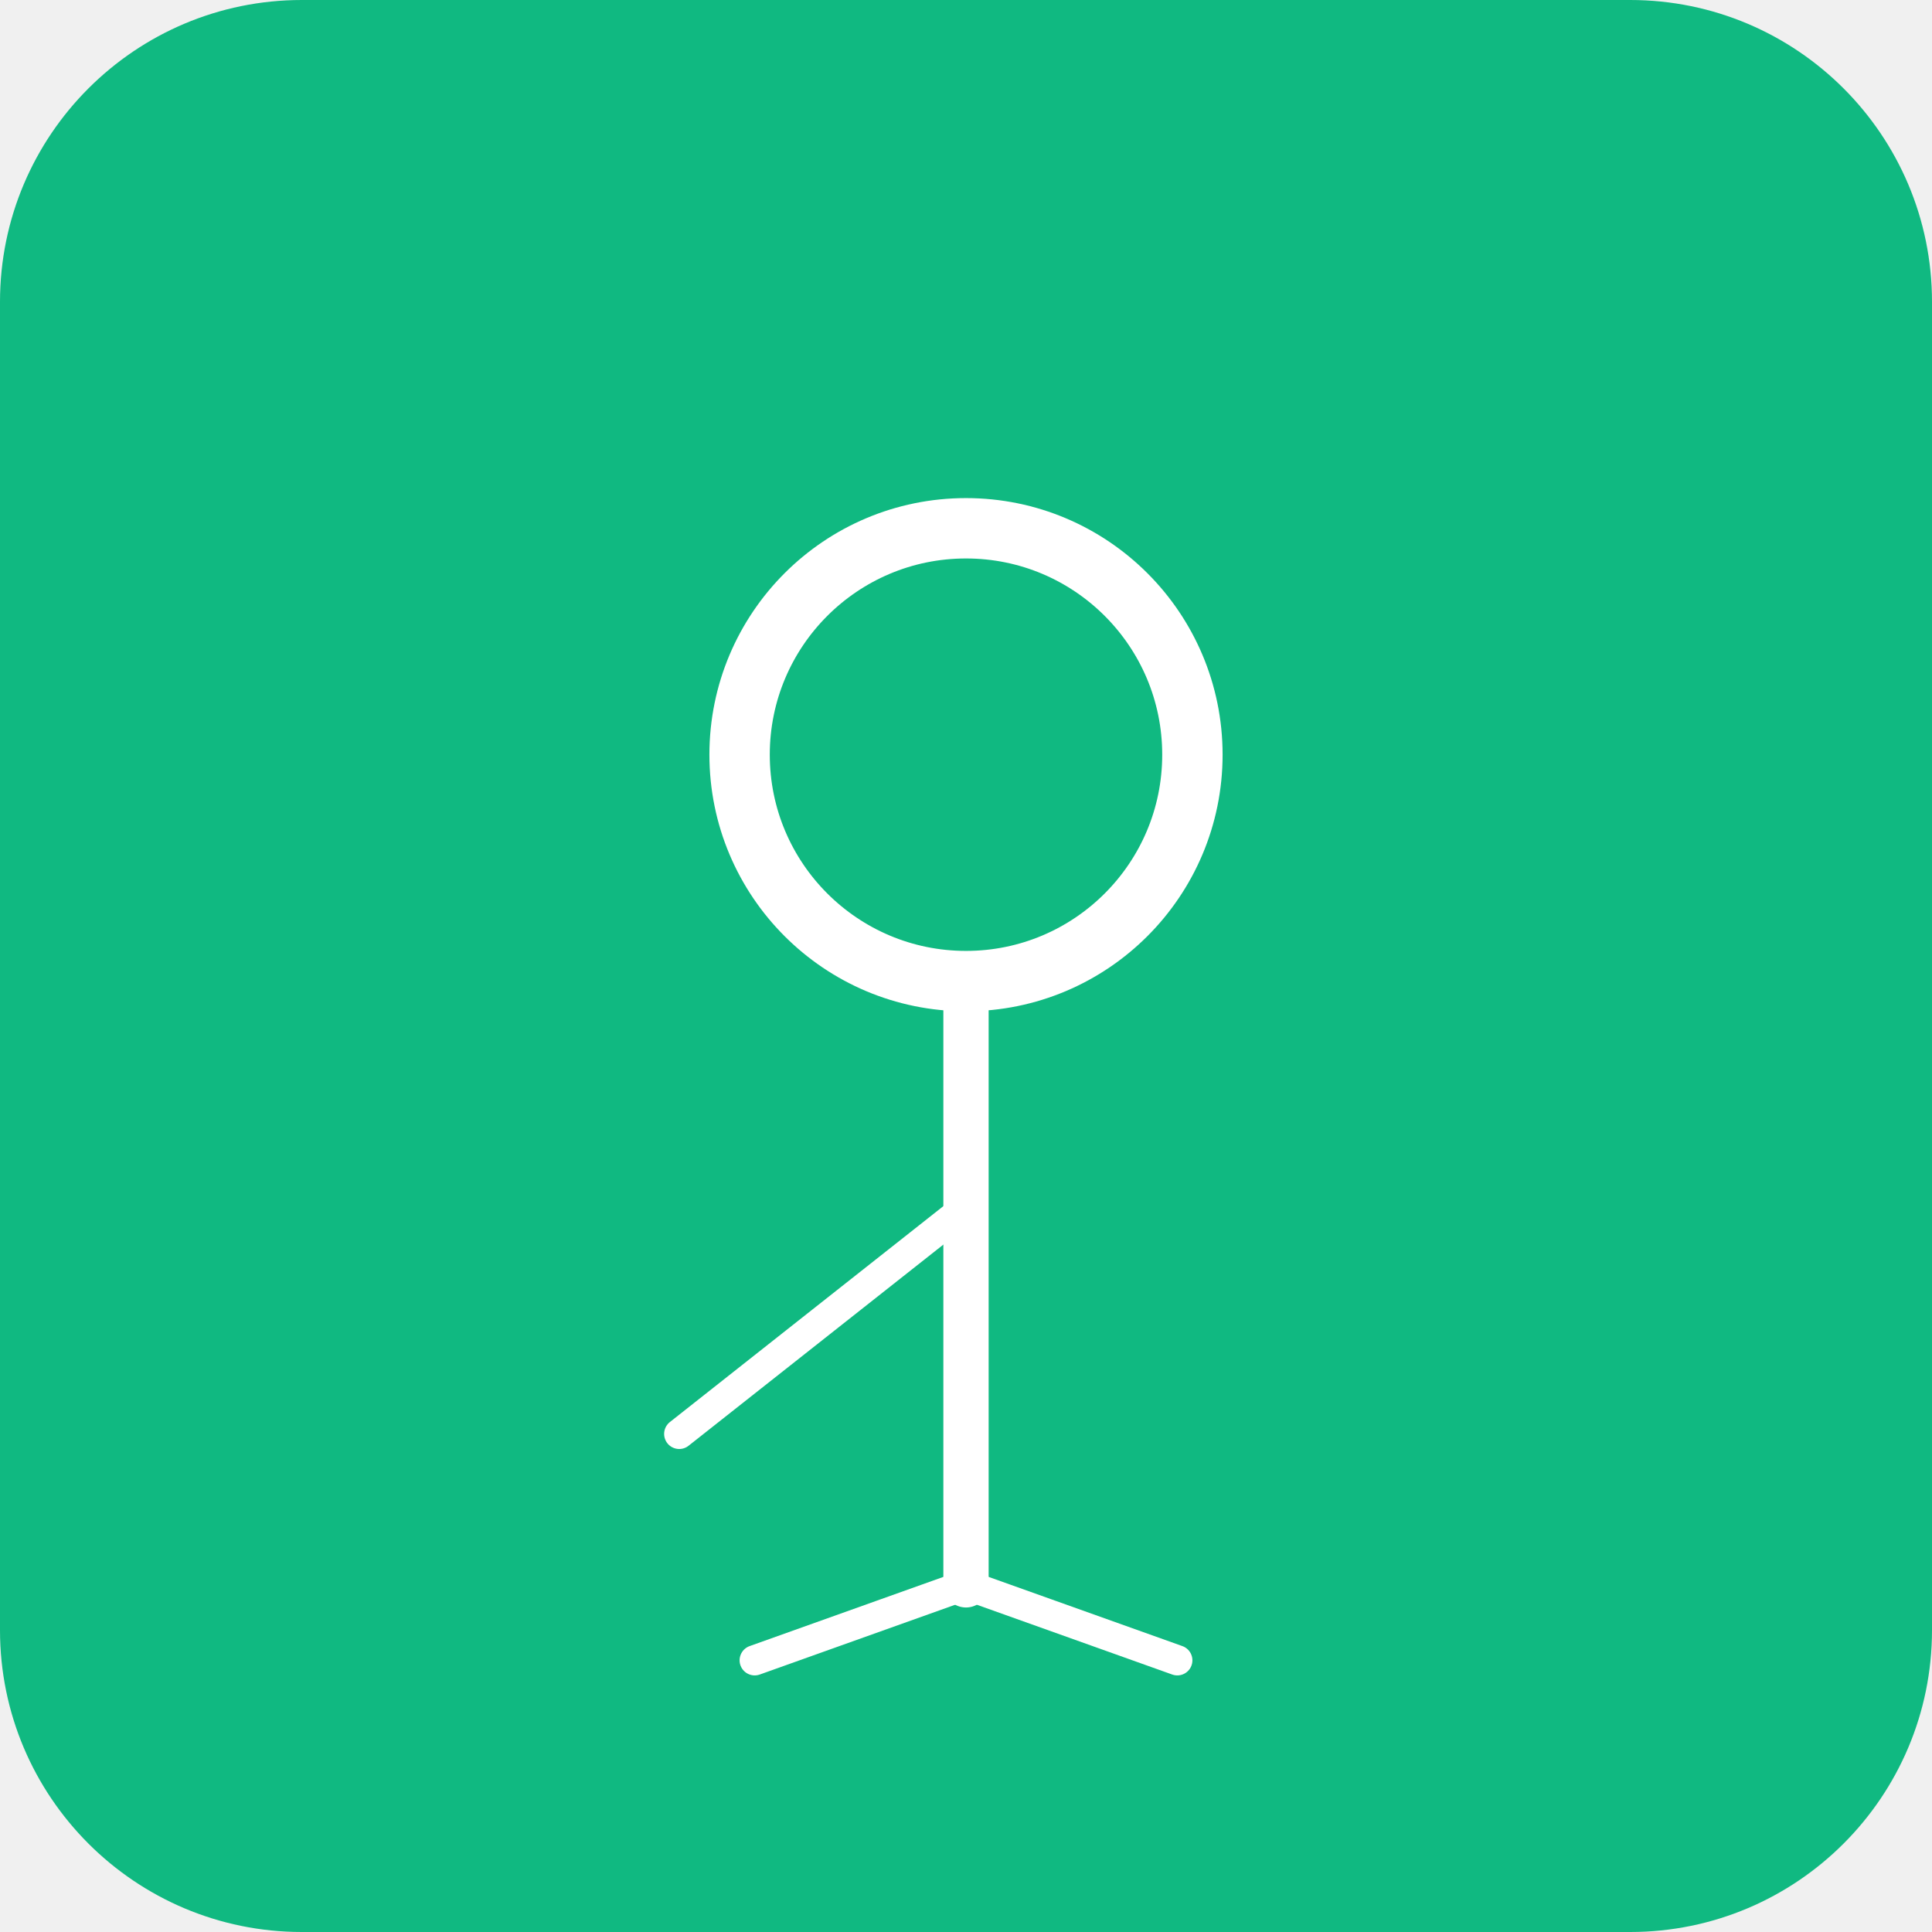
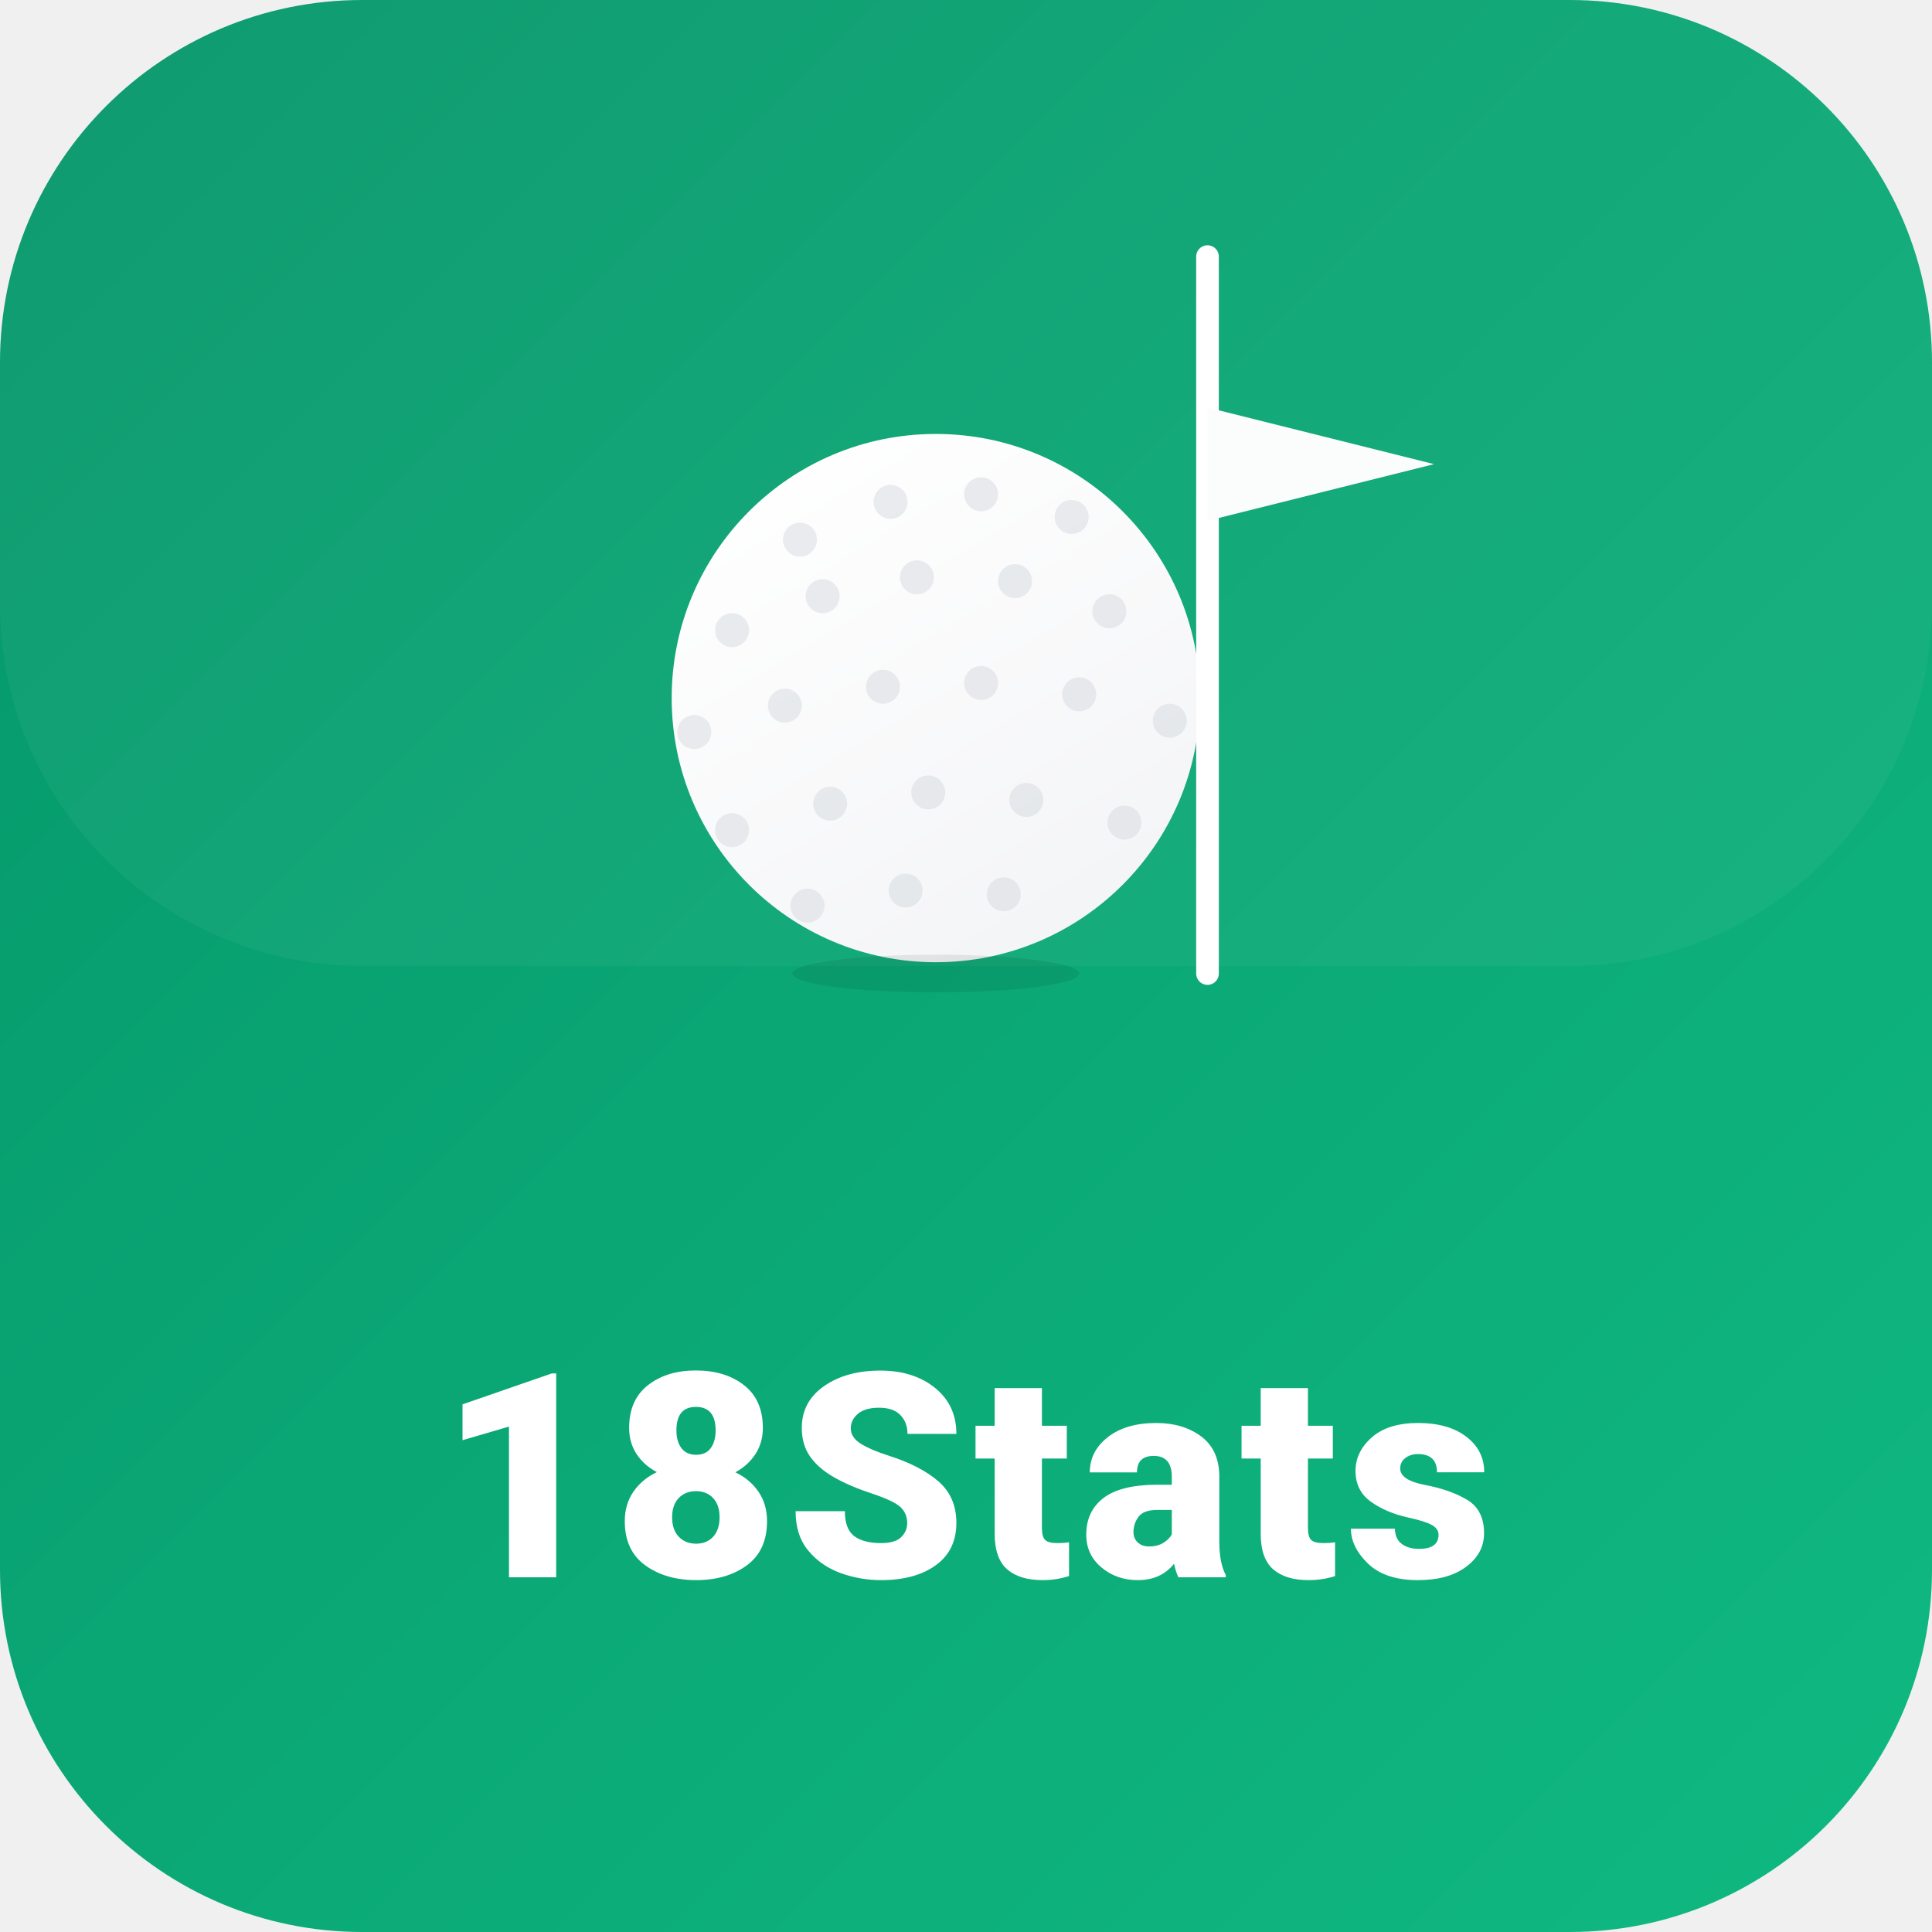
<svg xmlns="http://www.w3.org/2000/svg" width="512" height="512" viewBox="0 0 512 512">
-   <rect width="512" height="512" rx="80" fill="#10b981" />
-   <circle cx="256" cy="200" r="60" fill="none" stroke="white" stroke-width="16" />
-   <line x1="256" y1="260" x2="256" y2="420" stroke="white" stroke-width="12" stroke-linecap="round" />
-   <line x1="256" y1="320" x2="180" y2="380" stroke="white" stroke-width="8" stroke-linecap="round" />
-   <path d="M200 440 L256 420 L312 440" fill="none" stroke="white" stroke-width="8" stroke-linecap="round" stroke-linejoin="round" />
+   <defs>
+     <linearGradient id="bgGrad" x1="0" y1="0" x2="512" y2="512" gradientUnits="userSpaceOnUse">
+       <stop offset="0%" stop-color="#059669" />
+       <stop offset="100%" stop-color="#10b981" />
+     </linearGradient>
+     <linearGradient id="ballGrad" x1="0.2" y1="0" x2="0.8" y2="1">
+       <stop offset="0%" stop-color="#ffffff" />
+       <stop offset="100%" stop-color="#f3f4f6" />
+     </linearGradient>
+   </defs>
+   <rect width="512" height="512" rx="96" fill="url(#bgGrad)" />
+   <rect x="0" y="0" width="512" height="256" rx="96" fill="white" opacity="0.04" />
+   <circle cx="248" cy="185" r="70" fill="url(#ballGrad)" />
+   <ellipse cx="248" cy="258" rx="38" ry="5" fill="black" opacity="0.08" />
+   <g fill="#d1d5db" opacity="0.45">
+     <circle cx="212" cy="143" r="4.5" />
+     <circle cx="236" cy="133" r="4.5" />
+     <circle cx="260" cy="131" r="4.5" />
+     <circle cx="284" cy="137" r="4.5" />
+     <circle cx="194" cy="167" r="4.5" />
+     <circle cx="218" cy="158" r="4.5" />
+     <circle cx="243" cy="153" r="4.5" />
+     <circle cx="269" cy="154" r="4.5" />
+     <circle cx="294" cy="162" r="4.5" />
+     <circle cx="184" cy="194" r="4.5" />
+     <circle cx="208" cy="187" r="4.5" />
+     <circle cx="234" cy="182" r="4.5" />
+     <circle cx="260" cy="181" r="4.5" />
+     <circle cx="286" cy="184" r="4.5" />
+     <circle cx="310" cy="191" r="4.5" />
+     <circle cx="194" cy="220" r="4.5" />
+     <circle cx="220" cy="213" r="4.5" />
+     <circle cx="246" cy="210" r="4.5" />
+     <circle cx="272" cy="212" r="4.5" />
+     <circle cx="298" cy="218" r="4.5" />
+     <circle cx="214" cy="240" r="4.5" />
+     <circle cx="240" cy="236" r="4.5" />
+     <circle cx="266" cy="237" r="4.5" />
+   </g>
+   <line x1="320" y1="68" x2="320" y2="258" stroke="white" stroke-width="6" stroke-linecap="round" />
+   <path d="M320 78 L320 138 L380 123 L320 108" fill="white" />
+   <path d="M320 128 L320 138 L380 123 L320 108" fill="#f3f4f6" opacity="0.3" />
+   <text x="256" y="418" font-family="-apple-system, BlinkMacSystemFont, 'Segoe UI', Roboto, Helvetica, Arial, sans-serif" font-size="76" font-weight="800" fill="white" text-anchor="middle" letter-spacing="2">18Stats</text>
</svg>
